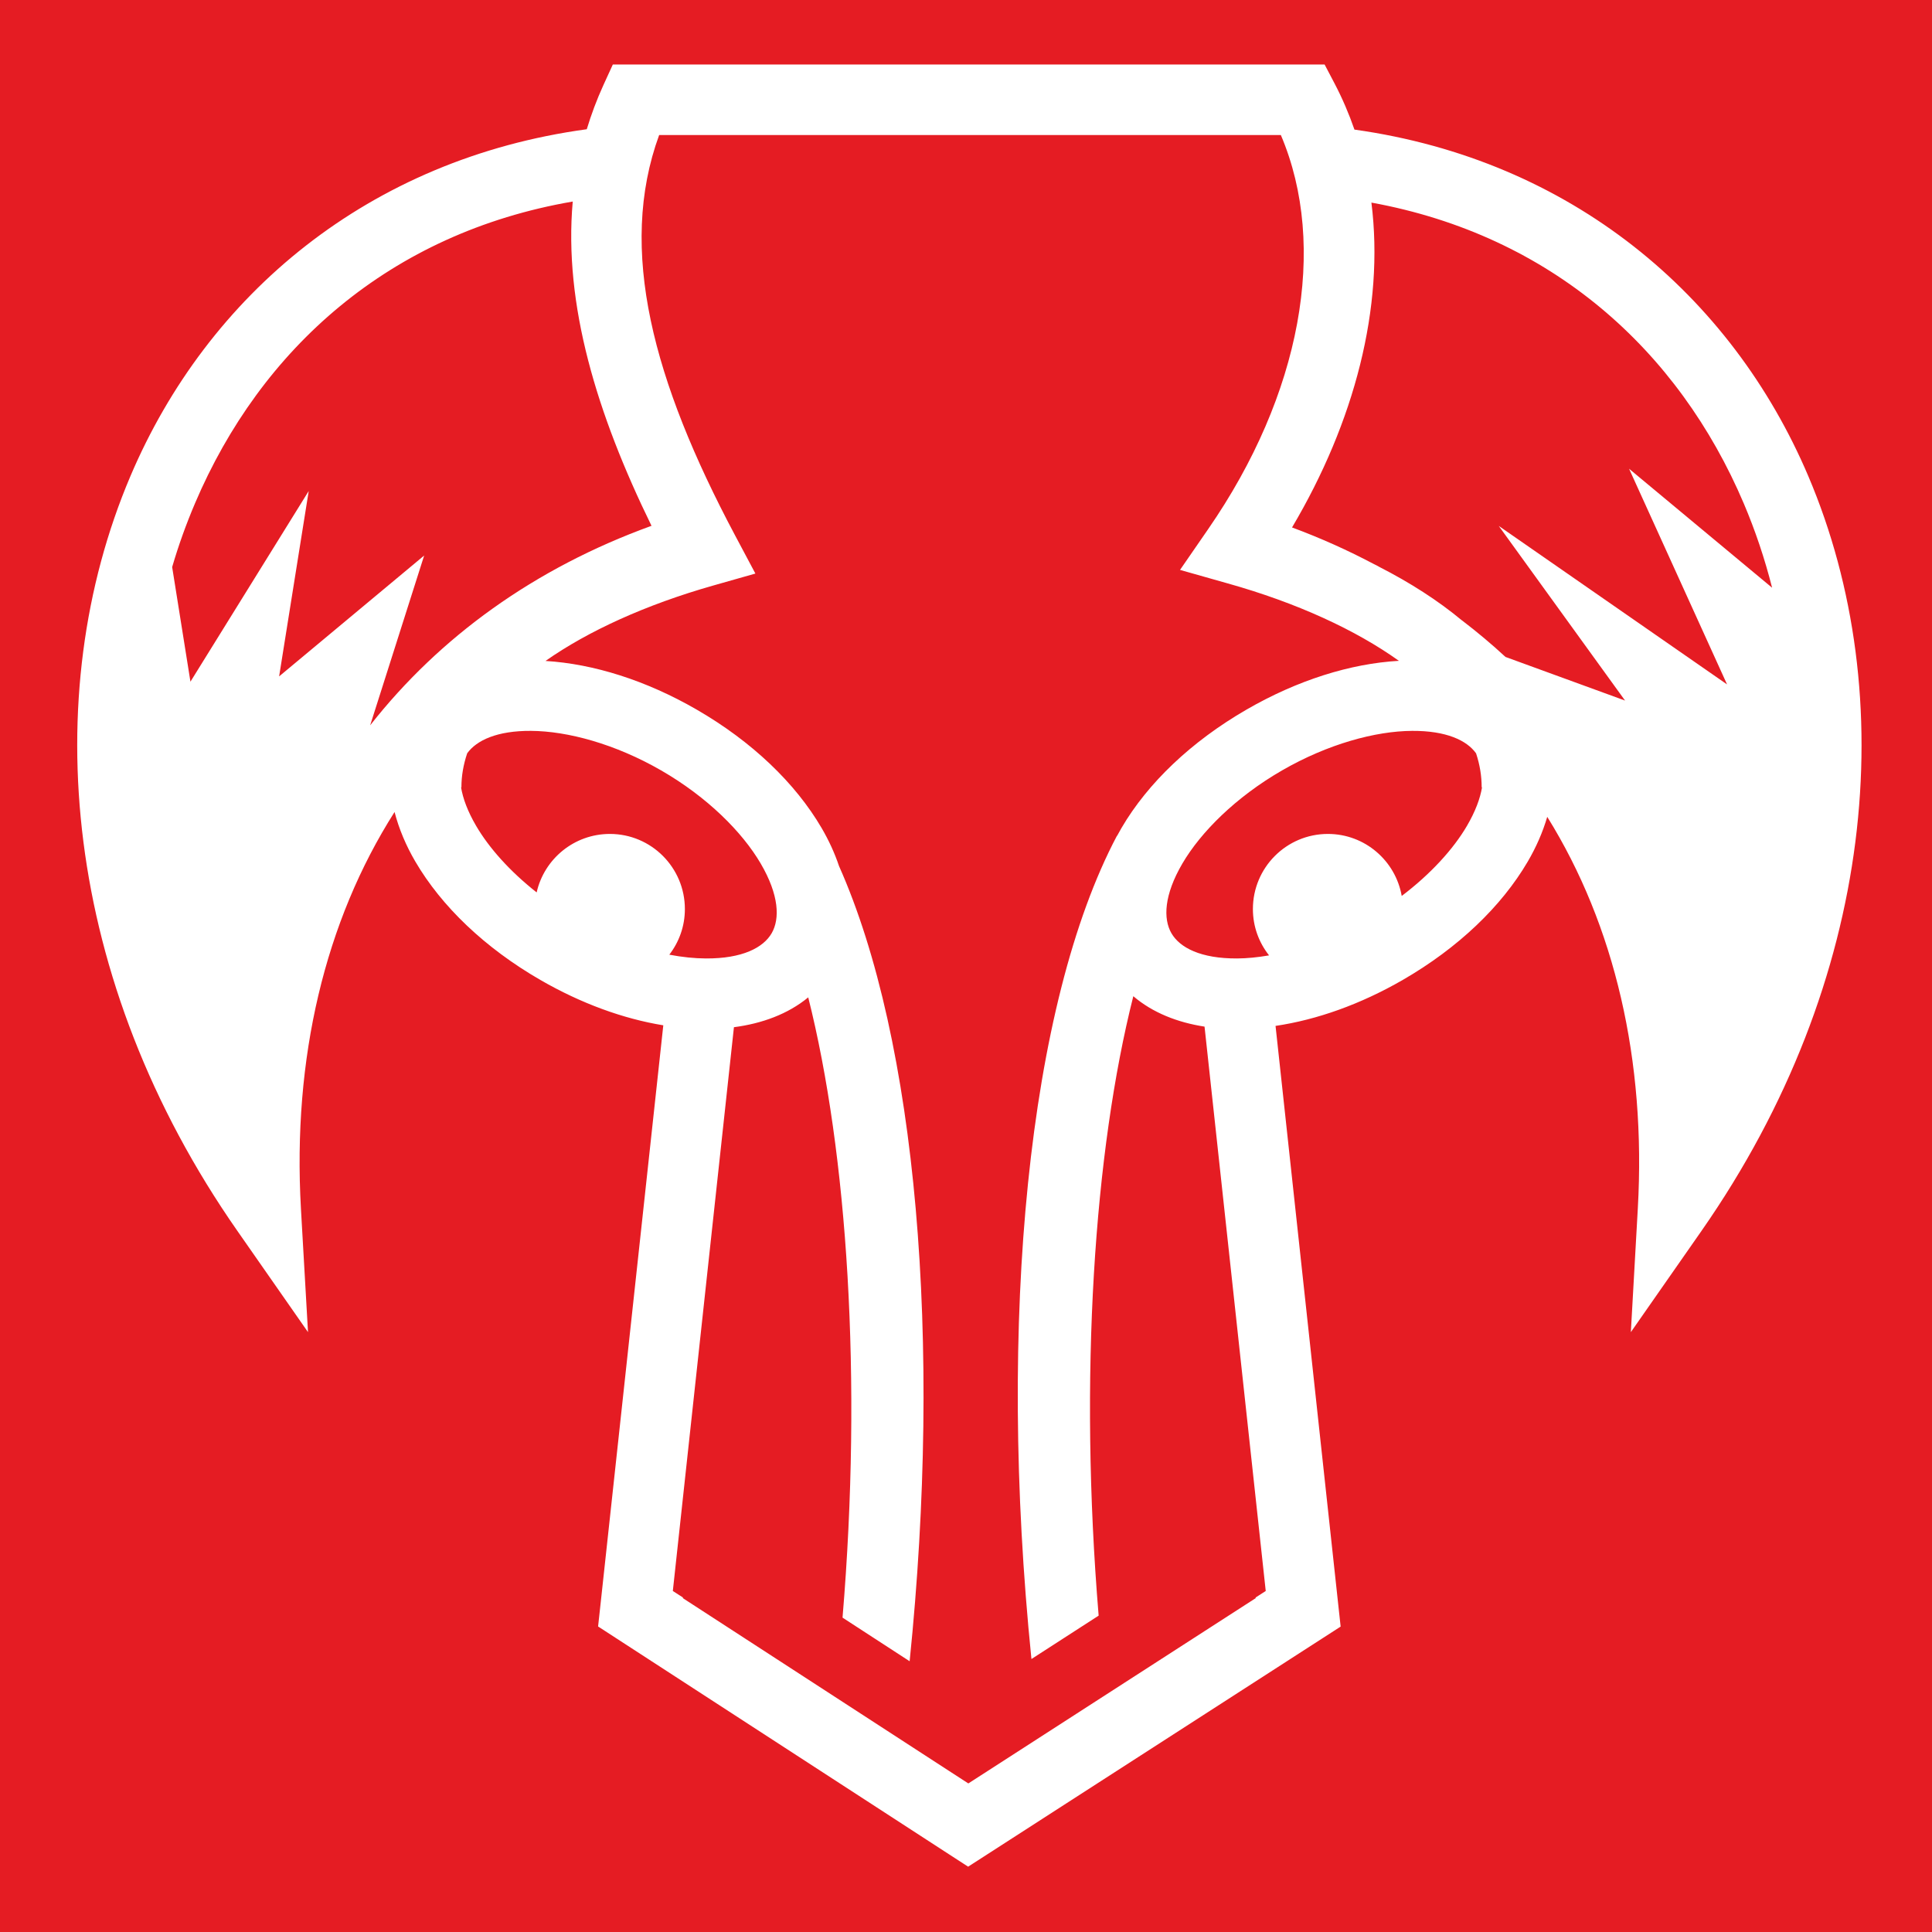
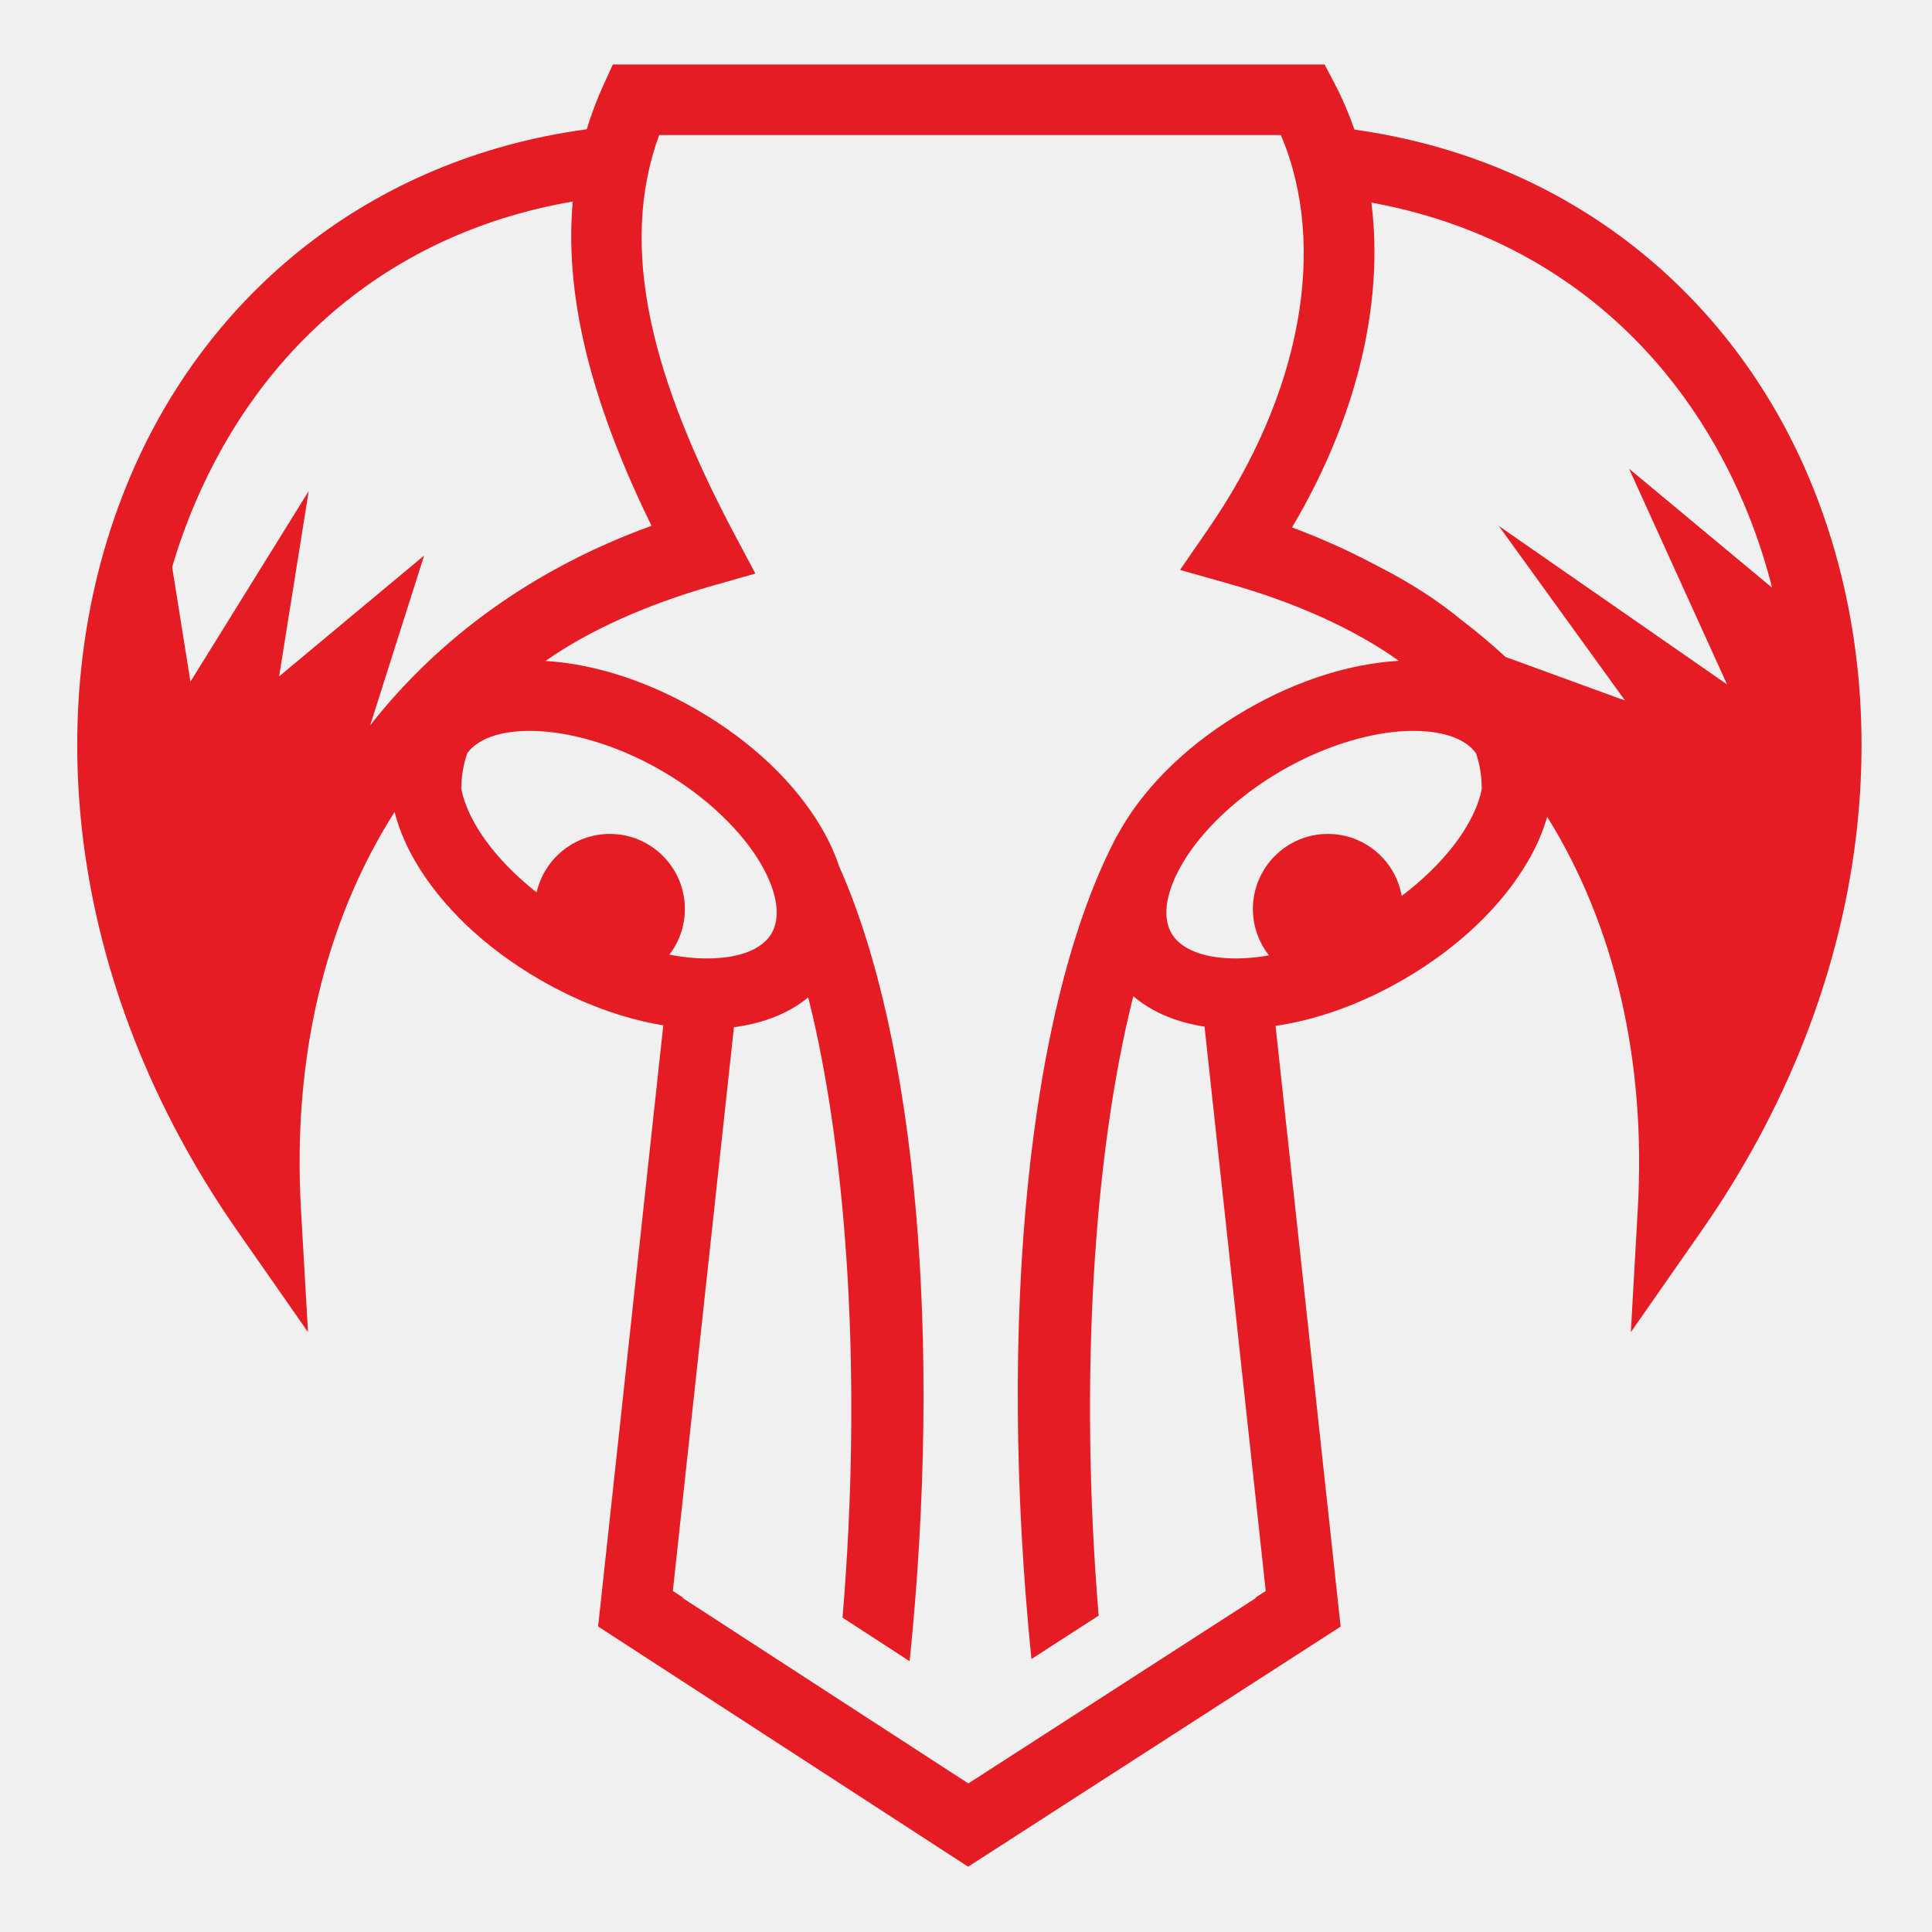
<svg xmlns="http://www.w3.org/2000/svg" viewBox="0 0 512 512" style="height: 512px; width: 512px;">
-   <path d="M0 0h512v512H0z" fill="#e51c23" fill-opacity="1" />
-   <g class="" transform="translate(0,0)" style="touch-action: none;">
-     <path d="M162.406 17.094l-2.5 5.468c-1.764 3.854-3.21 7.755-4.406 11.688-57.697 7.858-100.454 43.757-120.938 91.938-24.72 58.145-17.926 133.66 28.313 199.968l18.75 26.875-1.875-32.717c-2.258-39.849 6.348-76.108 24.813-105.125 1.163 4.493 3.05 8.937 5.5 13.125 6.947 11.873 18.43 22.89 33.124 31.375 10.822 6.247 21.975 10.296 32.594 12.03l-16.655 153.594-.625 5.72 4.813 3.124 88.187 57.25 5.063 3.28 5.093-3.28 88.78-57.22 4.845-3.123-.624-5.75-16.625-153.438c10.954-1.626 22.518-5.72 33.72-12.188 14.695-8.484 26.177-19.5 33.125-31.375 2.217-3.788 3.975-7.79 5.156-11.843 17.908 28.798 26.226 64.58 24 103.843l-1.842 32.718 18.75-26.874c46.238-66.307 53-141.823 28.28-199.97-20.405-47.997-62.914-83.802-120.28-91.842-1.454-4.184-3.2-8.282-5.282-12.25l-2.625-5H162.406zm12.28 18.687h164.75c12.584 29.53 5.358 68.857-19.28 104.47l-7.437 10.78 12.592 3.564c18.38 5.154 33.995 12.365 45.407 20.53-12.85.732-26.853 5.117-40.345 12.907-14.695 8.486-26.208 19.502-33.156 31.376-.412.702-.81 1.41-1.19 2.125l-.03-.03c-23.524 44.524-31.757 128.354-22.656 218.156l17.812-11.5c-5.25-63.274-1.185-123.153 9.188-164.156 5.136 4.396 11.757 6.967 18.875 8.063l16.217 149.562-2.718 1.75.092.125-71.093 45.844-5.095 3.28-5.063-3.28-70.625-45.844.094-.125-2.718-1.75L194.5 272.22c7.398-.96 14.313-3.467 19.688-7.908 10.354 41.11 14.392 101.066 9.093 164.375l17.782 11.563c8.678-84.91 1.864-164.532-18.718-210.75-1.156-3.452-2.728-6.85-4.625-10.094-6.95-11.874-18.43-22.89-33.126-31.375-13.383-7.725-27.268-12.09-40.03-12.874 11.265-7.91 26.54-14.9 44.5-20L200.186 152l-5.438-10.22c-21.613-40.676-31.158-75.677-20.063-106zm-22.905 17.626c-2.428 27.328 6.36 56.236 20.876 85.938-31.03 11.238-56.185 29.474-74.562 52.875l14.312-45-38.437 32.03 7.843-49.125-31.344 50.53-4.845-30.374c1.69-5.79 3.72-11.403 6.03-16.843 17.48-41.113 51.72-71.697 100.126-80.03zm211.657.282c47.646 8.687 81.383 39.045 98.688 79.75 3.03 7.128 5.544 14.595 7.5 22.312l-37.906-31.53 25.967 57.155-60.5-42 33.47 46.28-31.688-11.56c-3.664-3.396-7.514-6.615-11.533-9.69-.028-.022-.065-.038-.093-.06-6.315-5.24-13.66-9.945-21.844-14.126-.128-.067-.247-.155-.375-.22-.326-.175-.672-.326-1-.5-6.875-3.64-14.113-6.9-21.72-9.72 16.575-27.99 24.514-58.36 21.033-86.093zm-222.718 140c9.668.056 22.326 3.454 34.53 10.5 12.204 7.045 21.46 16.31 26.344 24.656 4.883 8.345 5.113 14.647 2.906 18.47-2.207 3.82-7.77 6.742-17.438 6.686-2.976-.017-6.245-.34-9.687-1 2.584-3.356 4.125-7.53 4.125-12.094 0-10.982-8.893-19.906-19.875-19.906-9.475 0-17.41 6.63-19.406 15.5-7.13-5.62-12.642-11.83-16.032-17.625-2.257-3.856-3.513-7.278-4-10.22h.093c0-3.024.52-6.028 1.532-9.03 2.49-3.437 7.905-5.99 16.907-5.938zm233.5 0c9.046-.053 14.496 2.505 16.967 5.968.005.007-.004.025 0 .03.99 2.987 1.47 5.978 1.47 8.97h.093c-.488 2.94-1.744 6.363-4 10.22-3.583 6.122-9.553 12.697-17.28 18.56-1.64-9.33-9.762-16.436-19.564-16.436-10.982 0-19.875 8.924-19.875 19.906 0 4.653 1.606 8.894 4.283 12.28-2.986.512-5.822.8-8.438.814-9.67.056-15.23-2.866-17.438-6.688-2.206-3.82-1.976-10.123 2.907-18.468 4.883-8.346 14.17-17.61 26.375-24.656 12.203-7.046 24.83-10.444 34.5-10.5z" fill="#fff" fill-opacity="1" />
-   </g>
+   <path d="M162.406 17.094l-2.5 5.468c-1.764 3.854-3.21 7.755-4.406 11.688-57.697 7.858-100.454 43.757-120.938 91.938-24.72 58.145-17.926 133.66 28.313 199.968l18.75 26.875-1.875-32.717c-2.258-39.849 6.348-76.108 24.813-105.125 1.163 4.493 3.05 8.937 5.5 13.125 6.947 11.873 18.43 22.89 33.124 31.375 10.822 6.247 21.975 10.296 32.594 12.03l-16.655 153.594-.625 5.72 4.813 3.124 88.187 57.25 5.063 3.28 5.093-3.28 88.78-57.22 4.845-3.123-.624-5.75-16.625-153.438c10.954-1.626 22.518-5.72 33.72-12.188 14.695-8.484 26.177-19.5 33.125-31.375 2.217-3.788 3.975-7.79 5.156-11.843 17.908 28.798 26.226 64.58 24 103.843l-1.842 32.718 18.75-26.874c46.238-66.307 53-141.823 28.28-199.97-20.405-47.997-62.914-83.802-120.28-91.842-1.454-4.184-3.2-8.282-5.282-12.25l-2.625-5H162.406zm12.28 18.687h164.75c12.584 29.53 5.358 68.857-19.28 104.47l-7.437 10.78 12.592 3.564c18.38 5.154 33.995 12.365 45.407 20.53-12.85.732-26.853 5.117-40.345 12.907-14.695 8.486-26.208 19.502-33.156 31.376-.412.702-.81 1.41-1.19 2.125l-.03-.03c-23.524 44.524-31.757 128.354-22.656 218.156l17.812-11.5c-5.25-63.274-1.185-123.153 9.188-164.156 5.136 4.396 11.757 6.967 18.875 8.063l16.217 149.562-2.718 1.75.092.125-71.093 45.844-5.095 3.28-5.063-3.28-70.625-45.844.094-.125-2.718-1.75L194.5 272.22c7.398-.96 14.313-3.467 19.688-7.908 10.354 41.11 14.392 101.066 9.093 164.375l17.782 11.563c8.678-84.91 1.864-164.532-18.718-210.75-1.156-3.452-2.728-6.85-4.625-10.094-6.95-11.874-18.43-22.89-33.126-31.375-13.383-7.725-27.268-12.09-40.03-12.874 11.265-7.91 26.54-14.9 44.5-20L200.186 152l-5.438-10.22c-21.613-40.676-31.158-75.677-20.063-106zm-22.905 17.626c-2.428 27.328 6.36 56.236 20.876 85.938-31.03 11.238-56.185 29.474-74.562 52.875l14.312-45-38.437 32.03 7.843-49.125-31.344 50.53-4.845-30.374c1.69-5.79 3.72-11.403 6.03-16.843 17.48-41.113 51.72-71.697 100.126-80.03zm211.657.282c47.646 8.687 81.383 39.045 98.688 79.75 3.03 7.128 5.544 14.595 7.5 22.312l-37.906-31.53 25.967 57.155-60.5-42 33.47 46.28-31.688-11.56c-3.664-3.396-7.514-6.615-11.533-9.69-.028-.022-.065-.038-.093-.06-6.315-5.24-13.66-9.945-21.844-14.126-.128-.067-.247-.155-.375-.22-.326-.175-.672-.326-1-.5-6.875-3.64-14.113-6.9-21.72-9.72 16.575-27.99 24.514-58.36 21.033-86.093zm-222.718 140c9.668.056 22.326 3.454 34.53 10.5 12.204 7.045 21.46 16.31 26.344 24.656 4.883 8.345 5.113 14.647 2.906 18.47-2.207 3.82-7.77 6.742-17.438 6.686-2.976-.017-6.245-.34-9.687-1 2.584-3.356 4.125-7.53 4.125-12.094 0-10.982-8.893-19.906-19.875-19.906-9.475 0-17.41 6.63-19.406 15.5-7.13-5.62-12.642-11.83-16.032-17.625-2.257-3.856-3.513-7.278-4-10.22h.093c0-3.024.52-6.028 1.532-9.03 2.49-3.437 7.905-5.99 16.907-5.938zm233.5 0c9.046-.053 14.496 2.505 16.967 5.968.005.007-.004.025 0 .03.99 2.987 1.47 5.978 1.47 8.97h.093c-.488 2.94-1.744 6.363-4 10.22-3.583 6.122-9.553 12.697-17.28 18.56-1.64-9.33-9.762-16.436-19.564-16.436-10.982 0-19.875 8.924-19.875 19.906 0 4.653 1.606 8.894 4.283 12.28-2.986.512-5.822.8-8.438.814-9.67.056-15.23-2.866-17.438-6.688-2.206-3.82-1.976-10.123 2.907-18.468 4.883-8.346 14.17-17.61 26.375-24.656 12.203-7.046 24.83-10.444 34.5-10.5z" fill="#e51c23" />
</svg>
